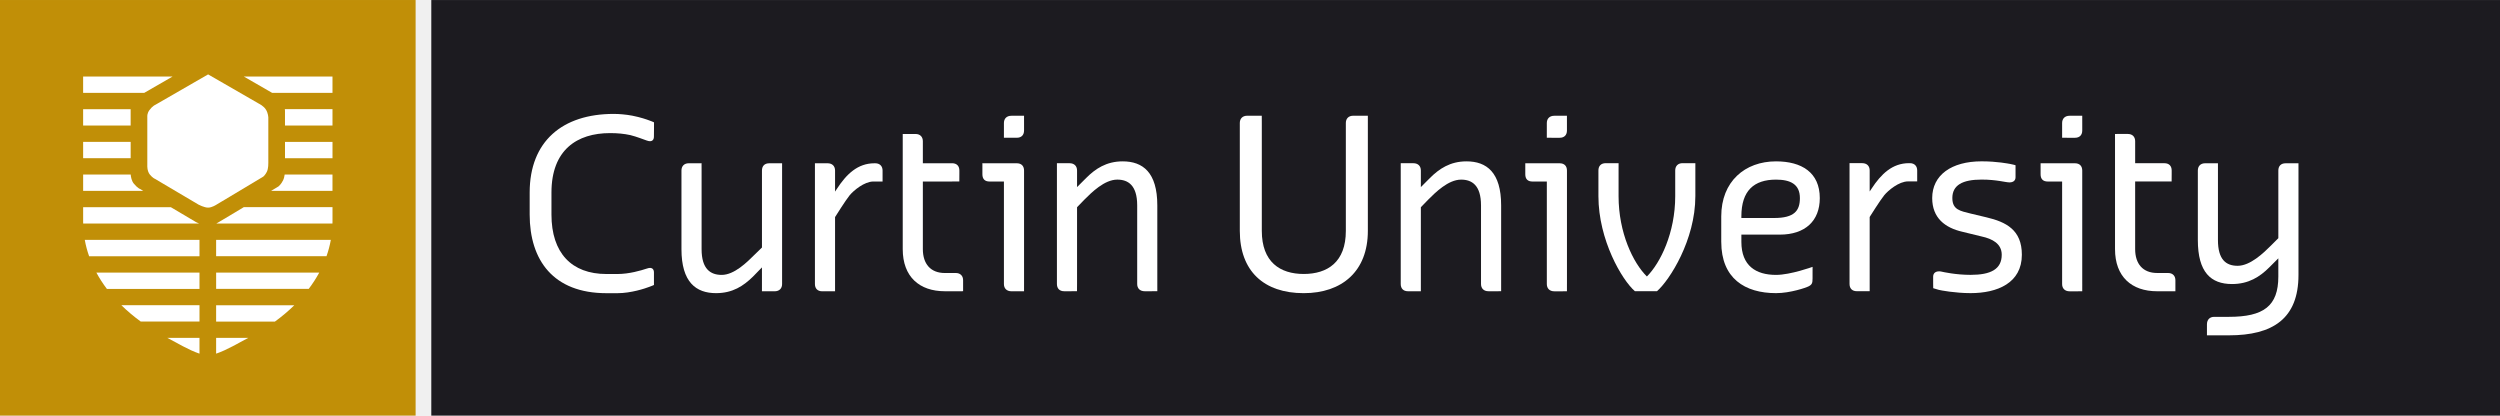
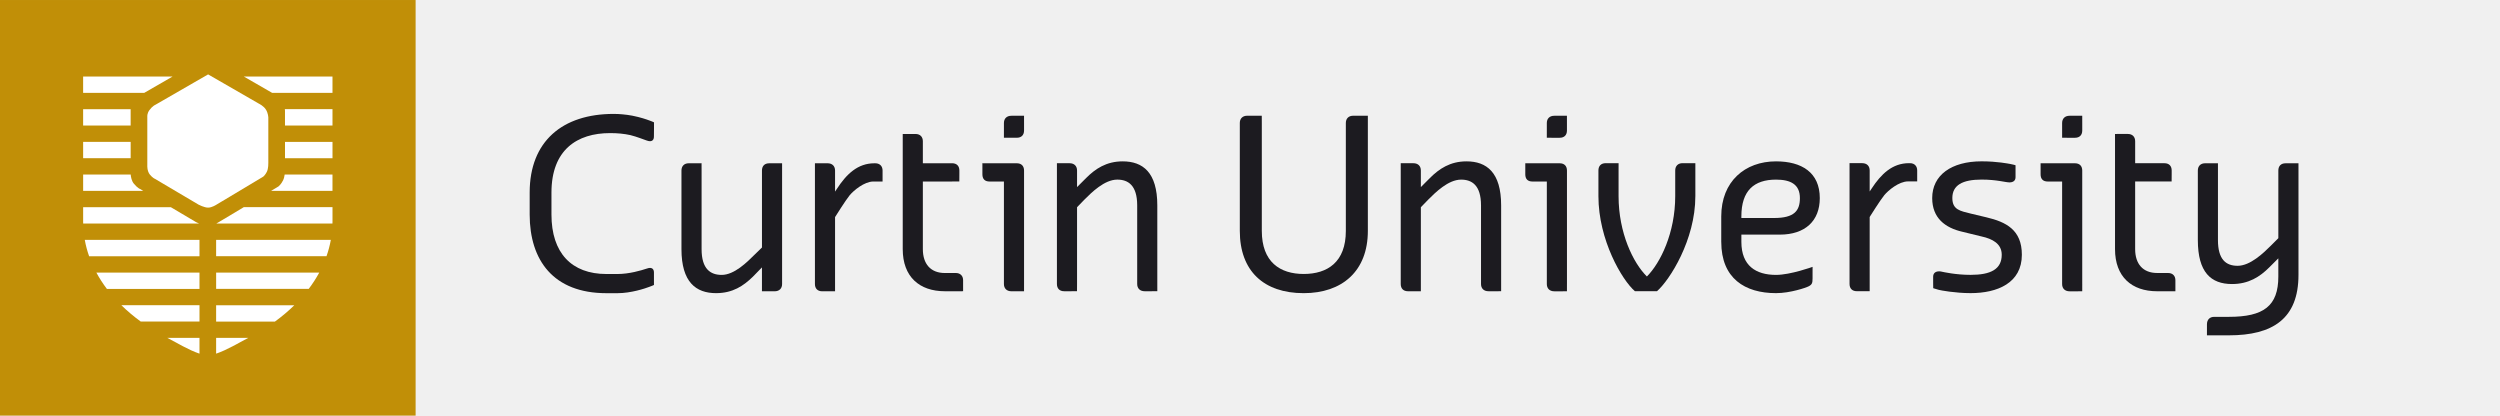
<svg xmlns="http://www.w3.org/2000/svg" version="1.1" width="250" height="41.559">
  <g transform="translate(-40.525 -860.8)">
    <path d="m40.525 902.36h41.561v-41.559h-41.561v41.559z" fill="#c18f07" />
    <g fill="#fff">
      <path d="m61.337 868.24 5.067 2.92s0.498 0.23 0.73 0.627c0.208 0.357 0.223 0.744 0.223 0.744v4.56s0.019 0.561-0.15 0.895c-0.164 0.328-0.357 0.478-0.357 0.478l-4.679 2.801s-0.446 0.298-0.834 0.298-0.954-0.298-0.954-0.298l-4.382-2.592s-0.194-0.061-0.492-0.418c-0.298-0.359-0.253-0.985-0.253-0.894v-4.92s-0.03-0.297 0.209-0.625c0.31-0.426 0.596-0.536 0.596-0.536l5.276-3.041z" />
      <path d="m48.838 868.45v1.634h6.115l2.835-1.634h-8.95z" />
      <path d="m73.774 868.45h-8.873l2.834 1.634h6.039v-1.634z" />
      <path d="m69.024 873.35h4.75v-1.634h-4.766c0.014 0.097 0.016 0.157 0.016 0.157v1.478z" />
      <path d="m53.589 871.72h-4.751v1.634h4.752v-1.591s-0.001-0.015-0.001-0.043" />
      <path d="m73.775 874.99h-4.75v1.633h4.75v-1.633z" />
      <path d="m48.839 876.62h4.752v-1.633h-4.752v1.633z" />
      <path d="m68.378 879.44-0.748 0.449h6.143v-1.634h-4.781c-0.027 0.196-0.075 0.409-0.159 0.577-0.208 0.418-0.456 0.609-0.456 0.609" />
      <path d="m53.913 879.17c-0.228-0.273-0.299-0.672-0.319-0.919h-4.755v1.634h6.008l-0.306-0.182s-0.248-0.076-0.627-0.533" />
      <path d="m62.161 883.15h11.609c0.001-0.058 0.005-0.117 0.005-0.175v-1.459h-8.873l-2.492 1.492s-0.099 0.067-0.249 0.143" />
      <path d="m57.609 881.52h-8.77v1.459c0 0.058 0.004 0.116 0.005 0.175h11.593c-0.181-0.077-0.306-0.141-0.306-0.141l-2.521-1.493z" />
      <path d="m73.176 886.42c0.187-0.534 0.333-1.079 0.433-1.634h-11.471v1.634h11.038z" />
      <path d="m49.003 884.79c0.099 0.555 0.245 1.099 0.433 1.634h11.038v-1.634h-11.471z" />
      <path d="m50.163 888.06c0.304 0.563 0.655 1.107 1.052 1.633h9.259v-1.633h-10.311z" />
      <path d="m71.397 889.69c0.398-0.526 0.749-1.071 1.054-1.633h-10.312v1.633h9.259z" />
      <path d="m52.66 891.32c0.59 0.577 1.236 1.124 1.938 1.634h5.877v-1.634h-7.815z" />
      <path d="m68.015 892.96c0.702-0.51 1.349-1.057 1.938-1.634h-7.815v1.634h5.877z" />
      <path d="m57.263 894.59c1.005 0.517 2.079 1.189 3.211 1.576v-1.576h-3.211z" />
      <path d="m65.349 894.59h-3.211v1.576c1.133-0.387 2.207-1.058 3.211-1.576" />
    </g>
-     <path d="m83.655 902.36h206.87v-41.557h-206.87v41.557z" fill="#1c1b20" />
-     <g fill="#fff">
+     <g fill="#1c1b20">
      <path d="m231.33 878.94c-0.912 0-1.993 0.905-2.386 1.39-0.396 0.484-1.452 2.168-1.452 2.168v6.698 0.725s-0.515-0.001-0.749-0.001h-0.54c-0.466 0-0.724-0.28-0.724-0.724v-11.353c0-0.232-0.001-0.727-0.001-0.727h0.725 0.54c0.468 0 0.749 0.282 0.749 0.727v2.106l0.187-0.28c0.96-1.474 2.084-2.552 3.744-2.552h0.095c0.243 0 0.437 0.084 0.562 0.232 0.106 0.123 0.164 0.292 0.164 0.494v0.502 0.595h-0.912z" />
      <path d="m177.31 883.89c0 4.027-2.576 6.226-6.414 6.226-4.002 0-6.39-2.224-6.39-6.226v-10.791c0-0.444 0.282-0.725 0.727-0.725h0.724 0.745s0.004 0.501 0.004 0.725v10.791c0 3.113 1.826 4.307 4.19 4.307 2.388 0 4.213-1.195 4.213-4.307v-10.791c0-0.444 0.28-0.725 0.725-0.725h0.749 0.727v0.725 10.791z" />
      <path d="m210.06 880.42c0 4.377-2.575 8.402-3.84 9.503h-2.201c-1.286-1.1-3.652-5.126-3.652-9.503v-2.575c0-0.445 0.259-0.727 0.727-0.727h0.539c0.279 0 0.751-0.001 0.751-0.001s-0.002 0.547-0.002 0.728v2.575c0 3.652 1.451 6.67 2.833 8.029 1.357-1.359 2.832-4.377 2.832-8.029v-2.575c0-0.445 0.282-0.727 0.725-0.727h0.539c0.272 0 0.75-0.001 0.75-0.001v0.728 2.575z" />
      <path d="m217.94 882.6c2.014 0 2.575-0.725 2.575-1.99 0-1.38-0.937-1.848-2.388-1.848-2.2 0-3.465 1.1-3.465 3.675v0.164h3.278zm-5.29 2.388v-2.551c0-3.488 2.364-5.501 5.477-5.501 2.55 0 4.377 1.1 4.377 3.674 0 2.272-1.452 3.652-4.003 3.652h-3.838v0.727c0 2.386 1.451 3.301 3.465 3.301 1.451 0 3.655-0.805 3.655-0.805s-0.002 0.475-0.002 0.64v0.515c0 0.467-0.049 0.631-0.446 0.819-0.187 0.093-1.756 0.655-3.207 0.655-3.113 0-5.477-1.474-5.477-5.126" />
      <path d="m235.76 880.61c0 1.171 0.797 1.287 1.826 1.545l1.568 0.374c1.989 0.467 3.557 1.264 3.557 3.746 0 2.832-2.457 3.838-5.125 3.838-1.545 0-3.02-0.282-3.184-0.328-0.213-0.054-0.555-0.165-0.555-0.165s-0.007-0.271-0.007-0.514v-0.632c0-0.375 0.258-0.539 0.586-0.539 0.093 0 0.14 0 0.232 0.023 0.211 0.047 1.452 0.328 2.927 0.328 2.013 0 3.113-0.562 3.113-2.013 0-1.102-0.936-1.593-2.014-1.827l-1.919-0.468c-1.732-0.397-3.02-1.38-3.02-3.37 0-2.294 1.919-3.675 4.939-3.675 1.569 0 2.669 0.235 2.833 0.257 0.257 0.04 0.561 0.134 0.561 0.134s0.001 0.345 0.001 0.546v0.655c0 0.374-0.282 0.515-0.61 0.515-0.397 0-1.263-0.282-2.785-0.282-1.919 0-2.925 0.562-2.925 1.849" />
      <path d="m268.36 886.63-0.912 0.912c-0.937 0.937-2.061 1.662-3.723 1.662-2.106 0-3.416-1.171-3.416-4.4v-6.952c0-0.445 0.279-0.725 0.724-0.725h0.562c0.235 0 0.725-0.002 0.725-0.002v0.728 6.952c0 1.943 0.795 2.575 1.967 2.575 1.263 0 2.597-1.287 3.323-2.013l0.749-0.749v-6.765c0-0.445 0.257-0.725 0.727-0.725h0.537c0.246 0 0.749-0.002 0.749-0.002s0.001 0.517 0.001 0.728v10.44c0 4.377-2.576 6.039-6.953 6.039h-1.474c-0.237 0-0.727-0.002-0.727-0.002s0.001-0.529 0.001-0.748v-0.35c0-0.467 0.28-0.749 0.725-0.749h1.474c3.463 0 4.939-1.077 4.939-4.027v-1.826z" />
      <path d="m257.34 888.1c0.231 0 0.417 0.076 0.544 0.211 0.117 0.126 0.181 0.301 0.181 0.515v0.374 0.724s-0.509 0.002-0.725 0.002h-1.1c-2.551 0-4.213-1.452-4.213-4.215v-10.79c0-0.221-0.002-0.724-0.002-0.724s0.505-0.001 0.728-0.001h0.561c0.446 0 0.727 0.28 0.727 0.725v2.201h2.927c0.467 0 0.725 0.28 0.725 0.724v0.376c0 0.242-0.005 0.722-0.005 0.722s-0.498 0.004-0.721 0.004h-2.927v6.763c0 1.475 0.772 2.388 2.201 2.388h1.1z" />
      <path d="m197.22 873.85c0 0.446-0.257 0.727-0.727 0.727h-0.537c-0.23 0-0.75-0.001-0.75-0.001s0.001-0.499 0.001-0.725v-0.748c0-0.445 0.28-0.727 0.749-0.727h0.537 0.725s0.001 0.503 0.001 0.727v0.748zm0 15.356c0 0.241-0.001 0.723-0.001 0.723s-0.509 0.002-0.725 0.002h-0.537c-0.468 0-0.749-0.282-0.749-0.725v-10.253h-1.43c-0.491 0-0.724-0.258-0.724-0.725v-0.375-0.729s0.486 0.004 0.702 0.004h2.738c0.47 0 0.727 0.28 0.727 0.725v11.353z" />
      <path d="m248.75 873.85c0 0.445-0.258 0.727-0.724 0.727h-0.541c-0.231 0-0.748-0.001-0.748-0.001v-0.725-0.748c0-0.445 0.28-0.727 0.748-0.727h0.541 0.723s0.001 0.503 0.001 0.727v0.748zm0 15.356c0 0.241-0.001 0.723-0.001 0.723s-0.51 0.002-0.723 0.002h-0.541c-0.467 0-0.748-0.282-0.748-0.725v-10.253h-1.429c-0.489 0-0.724-0.258-0.724-0.725v-0.375-0.729s0.484 0.004 0.701 0.004h2.74c0.466 0 0.724 0.28 0.724 0.725v11.353z" />
      <path d="m182.61 879.51 0.912-0.913c0.913-0.912 2.014-1.661 3.652-1.661 2.013 0 3.465 1.099 3.465 4.399v7.864 0.724s-0.501 0.001-0.725 0.001h-0.54c-0.468 0-0.748-0.279-0.748-0.725v-7.864c0-2.013-0.913-2.573-1.989-2.573-1.288 0-2.576 1.286-3.301 2.013l-0.725 0.749v7.676 0.725h-0.749-0.539c-0.468 0-0.725-0.279-0.725-0.725v-11.351-0.727h0.725 0.539c0.467 0 0.749 0.282 0.749 0.727v1.662z" />
      <path d="m116.72 887.54-0.912 0.936c-0.937 0.913-2.013 1.639-3.675 1.639-2.013 0-3.462-1.1-3.462-4.4v-7.863c0-0.445 0.28-0.725 0.724-0.725h0.562c0.236 0 0.723-0.004 0.723-0.004s0.004 0.52 0.004 0.729v7.863c0 2.013 0.912 2.575 2.011 2.575 1.264 0 2.551-1.287 3.277-2.011l0.749-0.727v-7.699c0-0.445 0.257-0.725 0.725-0.725h0.539c0.239 0 0.749-0.001 0.749-0.001v0.727 11.351c0 0.444-0.28 0.724-0.749 0.724h-0.539c-0.231 0-0.727-0.002-0.727-0.002s0.001-0.499 0.001-0.722v-1.662z" />
      <path d="m127.87 878.95c-0.913 0-1.993 0.906-2.388 1.389-0.394 0.484-1.451 2.169-1.451 2.169v6.696 0.723s-0.513 0.002-0.749 0.002h-0.537c-0.468 0-0.727-0.282-0.727-0.725v-12.076l1.264-0.001c0.468 0 0.749 0.283 0.749 0.728v2.105l0.188-0.282c0.959-1.474 2.083-2.55 3.744-2.55h0.093c0.242 0 0.436 0.084 0.562 0.231 0.105 0.124 0.164 0.292 0.164 0.495v0.501 0.595h-0.912z" />
      <path d="m136.11 888.1c0.231 0 0.419 0.076 0.544 0.213 0.117 0.123 0.181 0.299 0.181 0.512v0.375 0.723s-0.51 0.002-0.725 0.002h-1.1c-2.55 0-4.212-1.452-4.212-4.213v-10.788-0.725h0.725 0.562c0.444 0 0.725 0.28 0.725 0.725v2.2h2.925c0.468 0 0.727 0.282 0.727 0.725v0.375c0 0.243-0.005 0.722-0.005 0.722s-0.496 0.004-0.722 0.004h-2.925v6.762c0 1.476 0.772 2.389 2.2 2.389h1.1z" />
      <path d="m142.93 873.85c0 0.445-0.257 0.725-0.725 0.725h-0.539c-0.231 0-0.75-0.001-0.75-0.001s0.001-0.499 0.001-0.724v-0.749c0-0.445 0.282-0.725 0.749-0.725h0.539 0.724s0.001 0.503 0.001 0.725v0.749zm0 15.353c0 0.239-0.001 0.723-0.001 0.723s-0.509 0.001-0.724 0.001h-0.539c-0.467 0-0.749-0.282-0.749-0.724v-10.25h-1.427c-0.492 0-0.725-0.258-0.725-0.727v-0.374-0.729s0.485 0.004 0.702 0.004h2.738c0.468 0 0.725 0.282 0.725 0.725v11.351z" />
      <path d="m148.23 879.51 0.912-0.912c0.912-0.913 2.013-1.662 3.652-1.662 2.013 0 3.462 1.1 3.462 4.4v7.863c0 0.229 0.001 0.723 0.001 0.723s-0.5 0.002-0.727 0.002h-0.537c-0.468 0-0.749-0.282-0.749-0.725v-7.863c0-2.014-0.913-2.575-1.989-2.575-1.287 0-2.575 1.287-3.3 2.013l-0.725 0.749v7.676c0 0.241-0.005 0.723-0.005 0.723s-0.528 0.002-0.744 0.002h-0.539c-0.468 0-0.725-0.282-0.725-0.725v-11.351-0.727s0.472 0.001 0.725 0.001h0.539c0.467 0 0.749 0.282 0.749 0.725v1.662z" />
      <path d="m103.7 872.36c0.002 0 0.005 0.001 0.008 0.001-0.004 0-0.006-0.001-0.008-0.001" />
      <path d="m103.71 872.36c0.032 0.006 0.063 0.012 0.095 0.018-0.032-0.006-0.063-0.012-0.095-0.018" />
      <path d="m101.52 874.11c0.785 0 1.42 0.067 2.034 0.199 0.686 0.172 1.285 0.424 1.638 0.541 0.14 0.048 0.234 0.07 0.327 0.07 0.235 0 0.398-0.14 0.398-0.467l0.008-0.764c0-0.269 0.001-0.654 0.001-0.654s-0.011-0.005-0.025-0.012c-0.071-0.032-0.287-0.127-0.445-0.178-0.259-0.1-0.894-0.317-1.66-0.468-0.032-0.006-0.063-0.012-0.095-0.018-0.002 0-0.006-0.001-0.008-0.001-0.276-0.051-0.564-0.093-0.86-0.118-0.016-0.001-0.033-0.003-0.049-0.006h-0.002c-0.293-0.027-0.591-0.043-0.888-0.043-5.126 0-8.402 2.739-8.402 7.864v2.2c0 4.563 2.364 7.864 7.676 7.864h1.1c1.357 0 2.761-0.47 3.183-0.632 0.188-0.061 0.47-0.189 0.47-0.189s-0.001-0.385-0.001-0.654v-0.585c0-0.327-0.165-0.468-0.398-0.468-0.095 0-0.187 0.025-0.328 0.07-0.562 0.188-1.754 0.54-2.925 0.54h-1.1c-3.487 0-5.498-2.106-5.498-5.945v-2.2c0-4.282 2.573-5.945 5.85-5.945" />
    </g>
  </g>
</svg>
